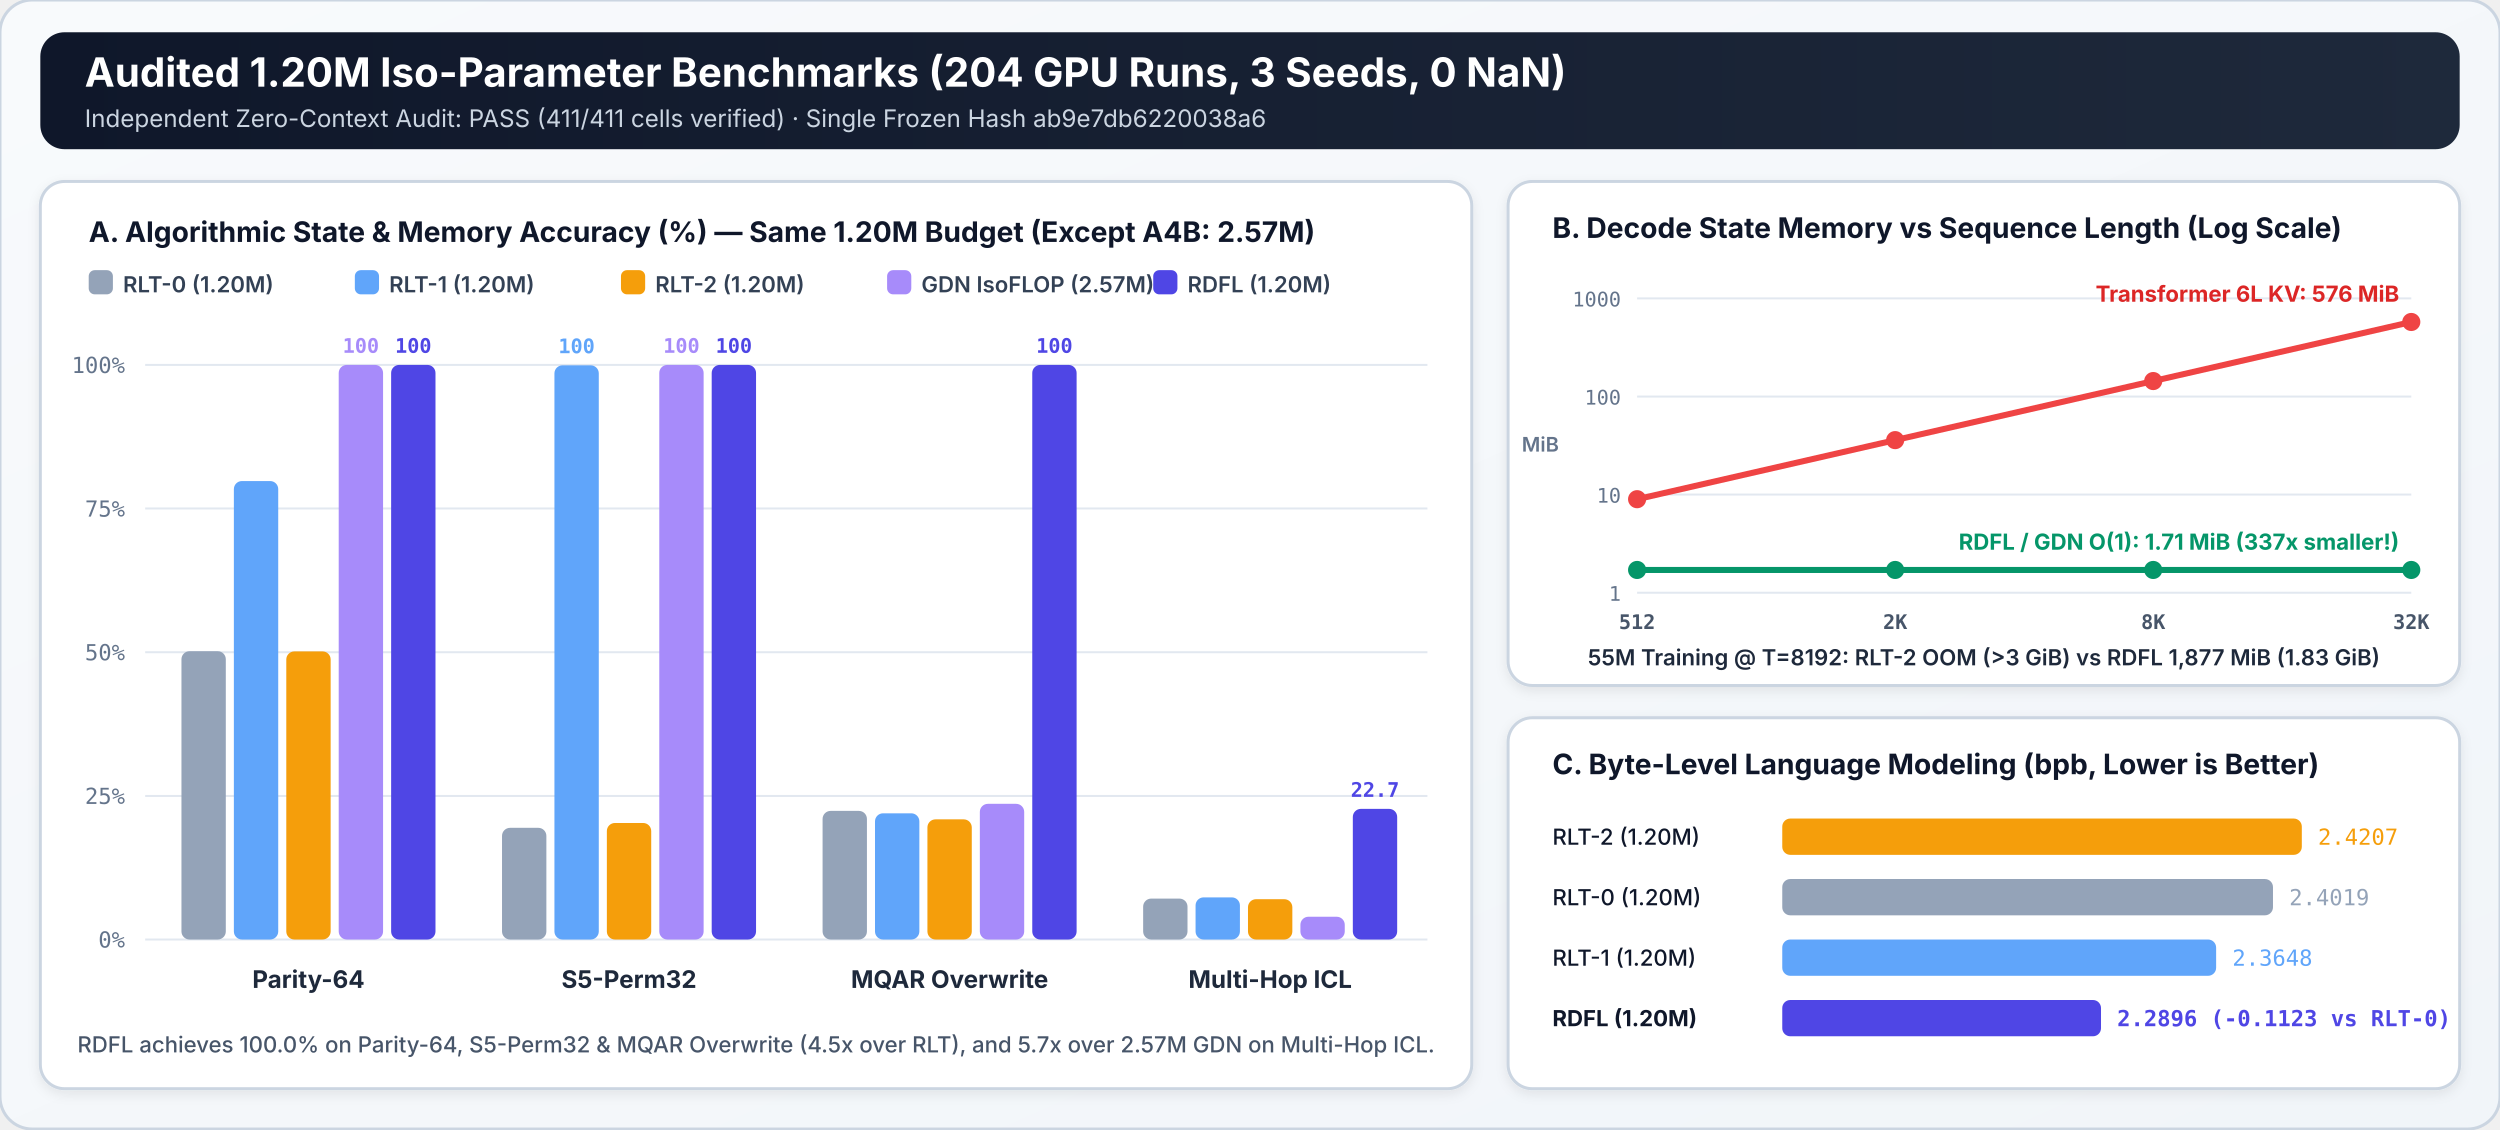
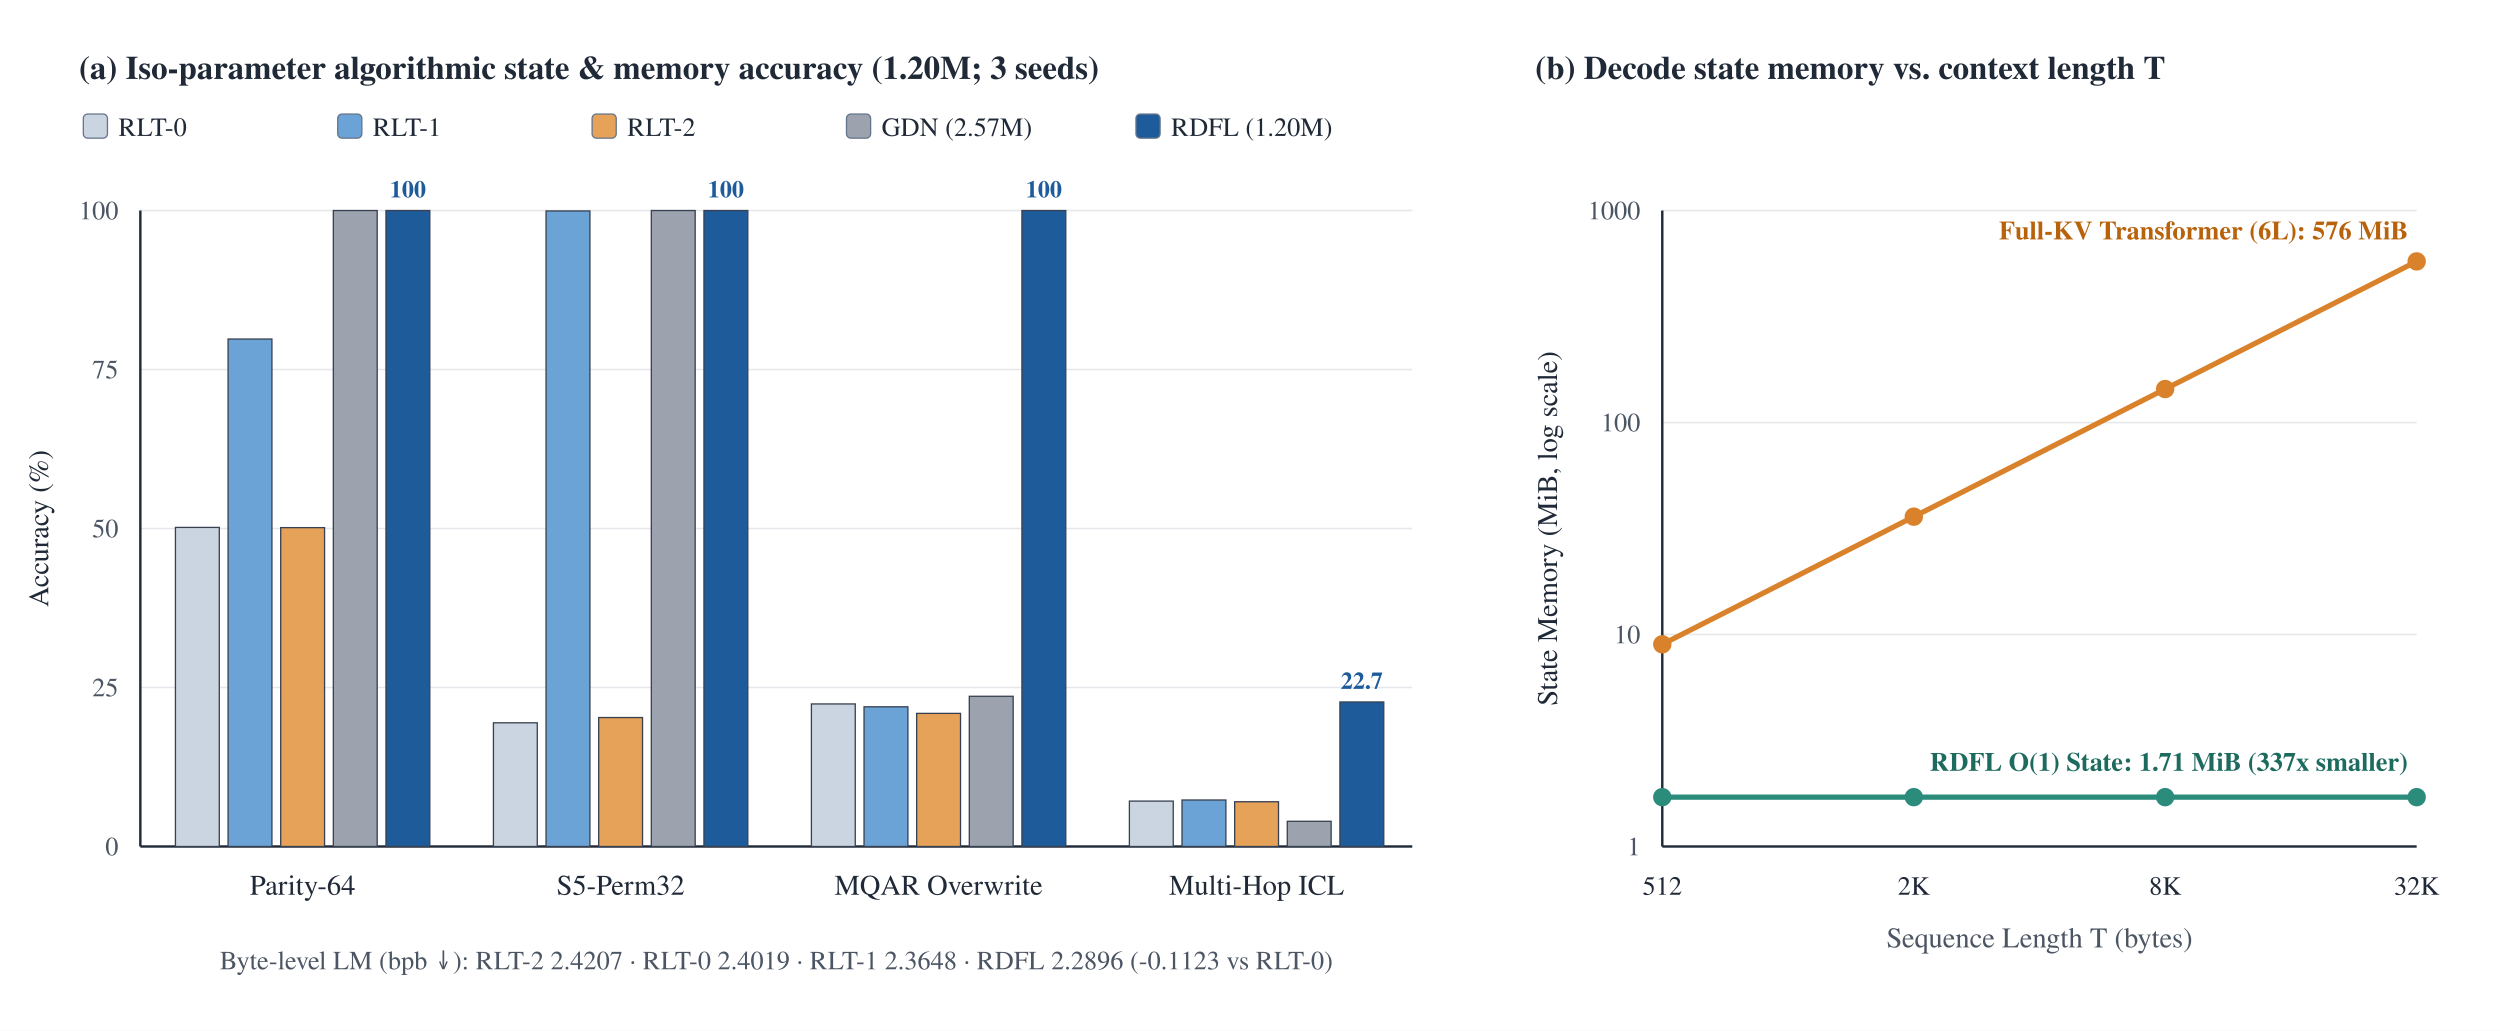
- <svg xmlns="http://www.w3.org/2000/svg" viewBox="0 0 1240 560" width="1240" height="560" role="img" aria-label="RDFL Audited 1.20M Benchmarks and O(1) Memory Scaling">
+ <svg xmlns="http://www.w3.org/2000/svg" viewBox="0 0 1140 470" width="1140" height="470" role="img" aria-label="Iso-Parameter 1.20M Benchmarks and O(1) Decode Memory Scaling">
  <defs>
-     <linearGradient id="bgGrad" x1="0%" y1="0%" x2="100%" y2="100%">
-       <stop offset="0%" stop-color="#F8FAFC" />
-       <stop offset="100%" stop-color="#F1F5F9" />
-     </linearGradient>
-     <linearGradient id="heroGrad" x1="0%" y1="0%" x2="0%" y2="100%">
-       <stop offset="0%" stop-color="#EEF2FF" />
-       <stop offset="100%" stop-color="#E0E7FF" />
-     </linearGradient>
-     <linearGradient id="darkHeader" x1="0%" y1="0%" x2="100%" y2="0%">
-       <stop offset="0%" stop-color="#0F172A" />
-       <stop offset="100%" stop-color="#1E293B" />
-     </linearGradient>
-     <filter id="shadow" x="-4%" y="-4%" width="108%" height="112%">
-       <feDropShadow dx="0" dy="2" stdDeviation="3" flood-color="#0F172A" flood-opacity="0.08" />
-     </filter>
-     <marker id="arrowSlate" viewBox="0 0 10 10" refX="8" refY="5" markerWidth="7" markerHeight="7" orient="auto-start-reverse">
-       <path d="M 0 1 L 10 5 L 0 9 z" fill="#475569" />
+     <marker id="arrGray" viewBox="0 0 10 10" refX="8.5" refY="5" markerWidth="6.5" markerHeight="6.5" orient="auto">
+       <path d="M 0 1.2 L 9.5 5 L 0 8.8 z" fill="#4B5563" />
    </marker>
-     <marker id="arrowIndigo" viewBox="0 0 10 10" refX="8" refY="5" markerWidth="7" markerHeight="7" orient="auto-start-reverse">
-       <path d="M 0 1 L 10 5 L 0 9 z" fill="#4F46E5" />
+     <marker id="arrBlue" viewBox="0 0 10 10" refX="8.5" refY="5" markerWidth="6.5" markerHeight="6.5" orient="auto">
+       <path d="M 0 1.2 L 9.5 5 L 0 8.8 z" fill="#3B82C4" />
    </marker>
-     <marker id="arrowEmerald" viewBox="0 0 10 10" refX="8" refY="5" markerWidth="7" markerHeight="7" orient="auto-start-reverse">
-       <path d="M 0 1 L 10 5 L 0 9 z" fill="#059669" />
+     <marker id="arrAmber" viewBox="0 0 10 10" refX="8.5" refY="5" markerWidth="6.5" markerHeight="6.5" orient="auto">
+       <path d="M 0 1.2 L 9.5 5 L 0 8.8 z" fill="#D9822B" />
    </marker>
-     <marker id="arrowAmber" viewBox="0 0 10 10" refX="8" refY="5" markerWidth="7" markerHeight="7" orient="auto-start-reverse">
-       <path d="M 0 1 L 10 5 L 0 9 z" fill="#D97706" />
+     <marker id="arrTeal" viewBox="0 0 10 10" refX="8.5" refY="5" markerWidth="6.5" markerHeight="6.5" orient="auto">
+       <path d="M 0 1.2 L 9.5 5 L 0 8.8 z" fill="#2C8C7C" />
    </marker>
  </defs>
-   <rect x="0" y="0" width="1240" height="560" rx="16" fill="url(#bgGrad)" stroke="#CBD5E1" stroke-width="1.5" />
-   <rect x="20" y="16" width="1200" height="58" rx="12" fill="url(#darkHeader)" />
-   <text x="42" y="43" font-family="Inter, -apple-system, BlinkMacSystemFont, 'Segoe UI', Roboto, Helvetica, Arial, sans-serif" font-size="20" font-weight="700" fill="#FFFFFF" text-anchor="start">Audited 1.20M Iso-Parameter Benchmarks (204 GPU Runs, 3 Seeds, 0 NaN)</text>
-   <text x="42" y="63" font-family="Inter, -apple-system, BlinkMacSystemFont, 'Segoe UI', Roboto, Helvetica, Arial, sans-serif" font-size="12" font-weight="400" fill="#CBD5E1" text-anchor="start">Independent Zero-Context Audit: PASS (411/411 cells verified) · Single Frozen Hash ab9e7db6220038a6</text>
-   <rect x="20" y="90" width="710" height="450" rx="12" fill="#FFFFFF" stroke="#CBD5E1" stroke-width="1.5" filter="url(#shadow)" />
-   <text x="44" y="120" font-family="Inter, -apple-system, BlinkMacSystemFont, 'Segoe UI', Roboto, Helvetica, Arial, sans-serif" font-size="14" font-weight="700" fill="#0F172A" text-anchor="start">A. Algorithmic State &amp; Memory Accuracy (%) — Same 1.20M Budget (Except A4B: 2.57M)</text>
-   <rect x="44" y="134" width="12" height="12" rx="3" fill="#94A3B8" />
-   <text x="61" y="145" font-family="Inter, -apple-system, BlinkMacSystemFont, 'Segoe UI', Roboto, Helvetica, Arial, sans-serif" font-size="11" font-weight="600" fill="#334155" text-anchor="start">RLT-0 (1.20M)</text>
-   <rect x="176" y="134" width="12" height="12" rx="3" fill="#60A5FA" />
-   <text x="193" y="145" font-family="Inter, -apple-system, BlinkMacSystemFont, 'Segoe UI', Roboto, Helvetica, Arial, sans-serif" font-size="11" font-weight="600" fill="#334155" text-anchor="start">RLT-1 (1.20M)</text>
-   <rect x="308" y="134" width="12" height="12" rx="3" fill="#F59E0B" />
-   <text x="325" y="145" font-family="Inter, -apple-system, BlinkMacSystemFont, 'Segoe UI', Roboto, Helvetica, Arial, sans-serif" font-size="11" font-weight="600" fill="#334155" text-anchor="start">RLT-2 (1.20M)</text>
-   <rect x="440" y="134" width="12" height="12" rx="3" fill="#A78BFA" />
-   <text x="457" y="145" font-family="Inter, -apple-system, BlinkMacSystemFont, 'Segoe UI', Roboto, Helvetica, Arial, sans-serif" font-size="11" font-weight="600" fill="#334155" text-anchor="start">GDN IsoFLOP (2.57M)</text>
-   <rect x="572" y="134" width="12" height="12" rx="3" fill="#4F46E5" />
-   <text x="589" y="145" font-family="Inter, -apple-system, BlinkMacSystemFont, 'Segoe UI', Roboto, Helvetica, Arial, sans-serif" font-size="11" font-weight="600" fill="#334155" text-anchor="start">RDFL (1.20M)</text>
-   <line x1="72" y1="466.0" x2="708" y2="466.0" stroke="#E2E8F0" stroke-width="1" />
-   <text x="62" y="470.0" font-family="'JetBrains Mono', 'Fira Code', ui-monospace, SFMono-Regular, Menlo, monospace" font-size="11" font-weight="500" fill="#64748B" text-anchor="end">0%</text>
-   <line x1="72" y1="394.8" x2="708" y2="394.8" stroke="#E2E8F0" stroke-width="1" />
-   <text x="62" y="398.75" font-family="'JetBrains Mono', 'Fira Code', ui-monospace, SFMono-Regular, Menlo, monospace" font-size="11" font-weight="500" fill="#64748B" text-anchor="end">25%</text>
-   <line x1="72" y1="323.5" x2="708" y2="323.5" stroke="#E2E8F0" stroke-width="1" />
-   <text x="62" y="327.5" font-family="'JetBrains Mono', 'Fira Code', ui-monospace, SFMono-Regular, Menlo, monospace" font-size="11" font-weight="500" fill="#64748B" text-anchor="end">50%</text>
-   <line x1="72" y1="252.2" x2="708" y2="252.2" stroke="#E2E8F0" stroke-width="1" />
-   <text x="62" y="256.25" font-family="'JetBrains Mono', 'Fira Code', ui-monospace, SFMono-Regular, Menlo, monospace" font-size="11" font-weight="500" fill="#64748B" text-anchor="end">75%</text>
-   <line x1="72" y1="181.0" x2="708" y2="181.0" stroke="#E2E8F0" stroke-width="1" />
-   <text x="62" y="185.0" font-family="'JetBrains Mono', 'Fira Code', ui-monospace, SFMono-Regular, Menlo, monospace" font-size="11" font-weight="500" fill="#64748B" text-anchor="end">100%</text>
-   <text x="153.0" y="490" font-family="Inter, -apple-system, BlinkMacSystemFont, 'Segoe UI', Roboto, Helvetica, Arial, sans-serif" font-size="12" font-weight="700" fill="#1E293B" text-anchor="middle">Parity-64</text>
-   <rect x="90.0" y="323.0" width="22" height="143.0" rx="4" fill="#94A3B8" />
-   <rect x="116.0" y="238.6" width="22" height="227.4" rx="4" fill="#60A5FA" />
-   <rect x="142.0" y="323.1" width="22" height="142.9" rx="4" fill="#F59E0B" />
-   <rect x="168.0" y="181.0" width="22" height="285.0" rx="4" fill="#A78BFA" />
-   <text x="179.0" y="175.0" font-family="'JetBrains Mono', 'Fira Code', ui-monospace, SFMono-Regular, Menlo, monospace" font-size="10" font-weight="700" fill="#A78BFA" text-anchor="middle">100</text>
-   <rect x="194.0" y="181.0" width="22" height="285.0" rx="4" fill="#4F46E5" />
-   <text x="205.0" y="175.0" font-family="'JetBrains Mono', 'Fira Code', ui-monospace, SFMono-Regular, Menlo, monospace" font-size="10" font-weight="700" fill="#4F46E5" text-anchor="middle">100</text>
-   <text x="312.0" y="490" font-family="Inter, -apple-system, BlinkMacSystemFont, 'Segoe UI', Roboto, Helvetica, Arial, sans-serif" font-size="12" font-weight="700" fill="#1E293B" text-anchor="middle">S5-Perm32</text>
-   <rect x="249.0" y="410.6" width="22" height="55.4" rx="4" fill="#94A3B8" />
-   <rect x="275.0" y="181.2" width="22" height="284.8" rx="4" fill="#60A5FA" />
-   <text x="286.0" y="175.2" font-family="'JetBrains Mono', 'Fira Code', ui-monospace, SFMono-Regular, Menlo, monospace" font-size="10" font-weight="700" fill="#60A5FA" text-anchor="middle">100</text>
-   <rect x="301.0" y="408.2" width="22" height="57.8" rx="4" fill="#F59E0B" />
-   <rect x="327.0" y="181.0" width="22" height="285.0" rx="4" fill="#A78BFA" />
-   <text x="338.0" y="175.0" font-family="'JetBrains Mono', 'Fira Code', ui-monospace, SFMono-Regular, Menlo, monospace" font-size="10" font-weight="700" fill="#A78BFA" text-anchor="middle">100</text>
-   <rect x="353.0" y="181.0" width="22" height="285.0" rx="4" fill="#4F46E5" />
-   <text x="364.0" y="175.0" font-family="'JetBrains Mono', 'Fira Code', ui-monospace, SFMono-Regular, Menlo, monospace" font-size="10" font-weight="700" fill="#4F46E5" text-anchor="middle">100</text>
-   <text x="471.0" y="490" font-family="Inter, -apple-system, BlinkMacSystemFont, 'Segoe UI', Roboto, Helvetica, Arial, sans-serif" font-size="12" font-weight="700" fill="#1E293B" text-anchor="middle">MQAR Overwrite</text>
-   <rect x="408.0" y="402.2" width="22" height="63.8" rx="4" fill="#94A3B8" />
-   <rect x="434.0" y="403.4" width="22" height="62.6" rx="4" fill="#60A5FA" />
-   <rect x="460.0" y="406.4" width="22" height="59.6" rx="4" fill="#F59E0B" />
-   <rect x="486.0" y="398.7" width="22" height="67.3" rx="4" fill="#A78BFA" />
-   <rect x="512.0" y="181.0" width="22" height="285.0" rx="4" fill="#4F46E5" />
-   <text x="523.0" y="175.0" font-family="'JetBrains Mono', 'Fira Code', ui-monospace, SFMono-Regular, Menlo, monospace" font-size="10" font-weight="700" fill="#4F46E5" text-anchor="middle">100</text>
-   <text x="630.0" y="490" font-family="Inter, -apple-system, BlinkMacSystemFont, 'Segoe UI', Roboto, Helvetica, Arial, sans-serif" font-size="12" font-weight="700" fill="#1E293B" text-anchor="middle">Multi-Hop ICL</text>
-   <rect x="567.0" y="445.7" width="22" height="20.3" rx="4" fill="#94A3B8" />
-   <rect x="593.0" y="445.1" width="22" height="20.9" rx="4" fill="#60A5FA" />
-   <rect x="619.0" y="446.0" width="22" height="20.0" rx="4" fill="#F59E0B" />
-   <rect x="645.0" y="454.7" width="22" height="11.3" rx="4" fill="#A78BFA" />
-   <rect x="671.0" y="401.2" width="22" height="64.8" rx="4" fill="#4F46E5" />
-   <text x="682.0" y="395.248" font-family="'JetBrains Mono', 'Fira Code', ui-monospace, SFMono-Regular, Menlo, monospace" font-size="10" font-weight="700" fill="#4F46E5" text-anchor="middle">22.7</text>
-   <text x="375" y="522" font-family="Inter, -apple-system, BlinkMacSystemFont, 'Segoe UI', Roboto, Helvetica, Arial, sans-serif" font-size="11" font-weight="500" fill="#475569" text-anchor="middle">RDFL achieves 100.0% on Parity-64, S5-Perm32 &amp; MQAR Overwrite (4.5x over RLT), and 5.7x over 2.57M GDN on Multi-Hop ICL.</text>
-   <rect x="748" y="90" width="472" height="250" rx="12" fill="#FFFFFF" stroke="#CBD5E1" stroke-width="1.5" filter="url(#shadow)" />
-   <text x="770" y="118" font-family="Inter, -apple-system, BlinkMacSystemFont, 'Segoe UI', Roboto, Helvetica, Arial, sans-serif" font-size="14" font-weight="700" fill="#0F172A" text-anchor="start">B. Decode State Memory vs Sequence Length (Log Scale)</text>
-   <line x1="812" y1="294.0" x2="1196" y2="294.0" stroke="#E2E8F0" stroke-width="1" />
-   <text x="804" y="298.0" font-family="'JetBrains Mono', 'Fira Code', ui-monospace, SFMono-Regular, Menlo, monospace" font-size="10" font-weight="500" fill="#64748B" text-anchor="end">1</text>
-   <line x1="812" y1="245.3" x2="1196" y2="245.3" stroke="#E2E8F0" stroke-width="1" />
-   <text x="804" y="249.333" font-family="'JetBrains Mono', 'Fira Code', ui-monospace, SFMono-Regular, Menlo, monospace" font-size="10" font-weight="500" fill="#64748B" text-anchor="end">10</text>
-   <line x1="812" y1="196.7" x2="1196" y2="196.7" stroke="#E2E8F0" stroke-width="1" />
-   <text x="804" y="200.667" font-family="'JetBrains Mono', 'Fira Code', ui-monospace, SFMono-Regular, Menlo, monospace" font-size="10" font-weight="500" fill="#64748B" text-anchor="end">100</text>
-   <line x1="812" y1="148.0" x2="1196" y2="148.0" stroke="#E2E8F0" stroke-width="1" />
-   <text x="804" y="152.0" font-family="'JetBrains Mono', 'Fira Code', ui-monospace, SFMono-Regular, Menlo, monospace" font-size="10" font-weight="500" fill="#64748B" text-anchor="end">1000</text>
-   <text x="764" y="224" font-family="Inter, -apple-system, BlinkMacSystemFont, 'Segoe UI', Roboto, Helvetica, Arial, sans-serif" font-size="10" font-weight="600" fill="#64748B" text-anchor="middle">MiB</text>
-   <polyline points="812.0,247.6 940.0,218.3 1068.0,189.0 1196.0,159.7" fill="none" stroke="#EF4444" stroke-width="3" />
-   <polyline points="812.0,282.7 940.0,282.7 1068.0,282.7 1196.0,282.7" fill="none" stroke="#059669" stroke-width="3" />
-   <circle cx="812.0" cy="247.6" r="4.5" fill="#EF4444" />
-   <circle cx="812.0" cy="282.7" r="4.5" fill="#059669" />
-   <text x="812.0" y="312" font-family="'JetBrains Mono', 'Fira Code', ui-monospace, SFMono-Regular, Menlo, monospace" font-size="10" font-weight="600" fill="#475569" text-anchor="middle">512</text>
-   <circle cx="940.0" cy="218.3" r="4.5" fill="#EF4444" />
-   <circle cx="940.0" cy="282.7" r="4.5" fill="#059669" />
-   <text x="940.0" y="312" font-family="'JetBrains Mono', 'Fira Code', ui-monospace, SFMono-Regular, Menlo, monospace" font-size="10" font-weight="600" fill="#475569" text-anchor="middle">2K</text>
-   <circle cx="1068.0" cy="189.0" r="4.5" fill="#EF4444" />
-   <circle cx="1068.0" cy="282.7" r="4.5" fill="#059669" />
-   <text x="1068.0" y="312" font-family="'JetBrains Mono', 'Fira Code', ui-monospace, SFMono-Regular, Menlo, monospace" font-size="10" font-weight="600" fill="#475569" text-anchor="middle">8K</text>
-   <circle cx="1196.0" cy="159.7" r="4.5" fill="#EF4444" />
-   <circle cx="1196.0" cy="282.7" r="4.5" fill="#059669" />
-   <text x="1196.0" y="312" font-family="'JetBrains Mono', 'Fira Code', ui-monospace, SFMono-Regular, Menlo, monospace" font-size="10" font-weight="600" fill="#475569" text-anchor="middle">32K</text>
-   <text x="1190.0" y="149.659" font-family="Inter, -apple-system, BlinkMacSystemFont, 'Segoe UI', Roboto, Helvetica, Arial, sans-serif" font-size="11" font-weight="700" fill="#DC2626" text-anchor="end">Transformer 6L KV: 576 MiB</text>
-   <text x="1190.0" y="272.661" font-family="Inter, -apple-system, BlinkMacSystemFont, 'Segoe UI', Roboto, Helvetica, Arial, sans-serif" font-size="11" font-weight="700" fill="#059669" text-anchor="end">RDFL / GDN O(1): 1.71 MiB (337x smaller!)</text>
-   <text x="984" y="330" font-family="Inter, -apple-system, BlinkMacSystemFont, 'Segoe UI', Roboto, Helvetica, Arial, sans-serif" font-size="11" font-weight="600" fill="#1E293B" text-anchor="middle">55M Training @ T=8192: RLT-2 OOM (&gt;3 GiB) vs RDFL 1,877 MiB (1.83 GiB)</text>
-   <rect x="748" y="356" width="472" height="184" rx="12" fill="#FFFFFF" stroke="#CBD5E1" stroke-width="1.5" filter="url(#shadow)" />
-   <text x="770" y="384" font-family="Inter, -apple-system, BlinkMacSystemFont, 'Segoe UI', Roboto, Helvetica, Arial, sans-serif" font-size="14" font-weight="700" fill="#0F172A" text-anchor="start">C. Byte-Level Language Modeling (bpb, Lower is Better)</text>
-   <text x="770" y="419" font-family="Inter, -apple-system, BlinkMacSystemFont, 'Segoe UI', Roboto, Helvetica, Arial, sans-serif" font-size="11" font-weight="500" fill="#0F172A" text-anchor="start">RLT-2 (1.20M)</text>
-   <rect x="884" y="406" width="257.7" height="18" rx="4" fill="#F59E0B" />
-   <text x="1149.732" y="419" font-family="'JetBrains Mono', 'Fira Code', ui-monospace, SFMono-Regular, Menlo, monospace" font-size="11" font-weight="500" fill="#F59E0B" text-anchor="start">2.4207</text>
-   <text x="770" y="449" font-family="Inter, -apple-system, BlinkMacSystemFont, 'Segoe UI', Roboto, Helvetica, Arial, sans-serif" font-size="11" font-weight="500" fill="#0F172A" text-anchor="start">RLT-0 (1.20M)</text>
-   <rect x="884" y="436" width="243.4" height="18" rx="4" fill="#94A3B8" />
-   <text x="1135.444" y="449" font-family="'JetBrains Mono', 'Fira Code', ui-monospace, SFMono-Regular, Menlo, monospace" font-size="11" font-weight="500" fill="#94A3B8" text-anchor="start">2.4019</text>
-   <text x="770" y="479" font-family="Inter, -apple-system, BlinkMacSystemFont, 'Segoe UI', Roboto, Helvetica, Arial, sans-serif" font-size="11" font-weight="500" fill="#0F172A" text-anchor="start">RLT-1 (1.20M)</text>
-   <rect x="884" y="466" width="215.2" height="18" rx="4" fill="#60A5FA" />
-   <text x="1107.248" y="479" font-family="'JetBrains Mono', 'Fira Code', ui-monospace, SFMono-Regular, Menlo, monospace" font-size="11" font-weight="500" fill="#60A5FA" text-anchor="start">2.3648</text>
-   <text x="770" y="509" font-family="Inter, -apple-system, BlinkMacSystemFont, 'Segoe UI', Roboto, Helvetica, Arial, sans-serif" font-size="11" font-weight="700" fill="#0F172A" text-anchor="start">RDFL (1.20M)</text>
-   <rect x="884" y="496" width="158.1" height="18" rx="4" fill="#4F46E5" />
-   <text x="1050.096" y="509" font-family="'JetBrains Mono', 'Fira Code', ui-monospace, SFMono-Regular, Menlo, monospace" font-size="11" font-weight="700" fill="#4F46E5" text-anchor="start">2.2896  (-0.1123 vs RLT-0)</text>
+   <rect x="0" y="0" width="1140" height="470" fill="#FFFFFF" />
+   <text x="36" y="36" font-family="'CMU Serif', 'STIX Two Text', 'Nimbus Roman', 'Liberation Serif', Georgia, serif" font-size="15" font-weight="700" fill="#1F2937" text-anchor="start">(a) Iso-parameter algorithmic state &amp; memory accuracy (1.20M; 3 seeds)</text>
+   <rect x="38" y="52" width="11" height="11" rx="2" fill="#CBD5E1" stroke="#64748B" stroke-width="0.6" />
+   <text x="54" y="62" font-family="'CMU Serif', 'STIX Two Text', 'Nimbus Roman', 'Liberation Serif', Georgia, serif" font-size="12" font-weight="400" fill="#1F2937" text-anchor="start">RLT-0</text>
+   <rect x="154" y="52" width="11" height="11" rx="2" fill="#6BA3D6" stroke="#64748B" stroke-width="0.6" />
+   <text x="170" y="62" font-family="'CMU Serif', 'STIX Two Text', 'Nimbus Roman', 'Liberation Serif', Georgia, serif" font-size="12" font-weight="400" fill="#1F2937" text-anchor="start">RLT-1</text>
+   <rect x="270" y="52" width="11" height="11" rx="2" fill="#E6A259" stroke="#64748B" stroke-width="0.6" />
+   <text x="286" y="62" font-family="'CMU Serif', 'STIX Two Text', 'Nimbus Roman', 'Liberation Serif', Georgia, serif" font-size="12" font-weight="400" fill="#1F2937" text-anchor="start">RLT-2</text>
+   <rect x="386" y="52" width="11" height="11" rx="2" fill="#9CA3AF" stroke="#64748B" stroke-width="0.6" />
+   <text x="402" y="62" font-family="'CMU Serif', 'STIX Two Text', 'Nimbus Roman', 'Liberation Serif', Georgia, serif" font-size="12" font-weight="400" fill="#1F2937" text-anchor="start">GDN (2.57M)</text>
+   <rect x="518" y="52" width="11" height="11" rx="2" fill="#1E5B9A" stroke="#64748B" stroke-width="0.6" />
+   <text x="534" y="62" font-family="'CMU Serif', 'STIX Two Text', 'Nimbus Roman', 'Liberation Serif', Georgia, serif" font-size="12" font-weight="400" fill="#1F2937" text-anchor="start">RDFL (1.20M)</text>
+   <line x1="64" y1="386.0" x2="644" y2="386.0" stroke="#1F2937" stroke-width="1.1" />
+   <text x="54" y="390.0" font-family="'CMU Serif', 'STIX Two Text', 'Nimbus Roman', 'Liberation Serif', Georgia, serif" font-size="12" font-weight="400" fill="#4B5563" text-anchor="end">0</text>
+   <line x1="64" y1="313.5" x2="644" y2="313.5" stroke="#E5E7EB" stroke-width="0.7" />
+   <text x="54" y="317.5" font-family="'CMU Serif', 'STIX Two Text', 'Nimbus Roman', 'Liberation Serif', Georgia, serif" font-size="12" font-weight="400" fill="#4B5563" text-anchor="end">25</text>
+   <line x1="64" y1="241.0" x2="644" y2="241.0" stroke="#E5E7EB" stroke-width="0.7" />
+   <text x="54" y="245.0" font-family="'CMU Serif', 'STIX Two Text', 'Nimbus Roman', 'Liberation Serif', Georgia, serif" font-size="12" font-weight="400" fill="#4B5563" text-anchor="end">50</text>
+   <line x1="64" y1="168.5" x2="644" y2="168.5" stroke="#E5E7EB" stroke-width="0.7" />
+   <text x="54" y="172.5" font-family="'CMU Serif', 'STIX Two Text', 'Nimbus Roman', 'Liberation Serif', Georgia, serif" font-size="12" font-weight="400" fill="#4B5563" text-anchor="end">75</text>
+   <line x1="64" y1="96.0" x2="644" y2="96.0" stroke="#E5E7EB" stroke-width="0.7" />
+   <text x="54" y="100.0" font-family="'CMU Serif', 'STIX Two Text', 'Nimbus Roman', 'Liberation Serif', Georgia, serif" font-size="12" font-weight="400" fill="#4B5563" text-anchor="end">100</text>
+   <line x1="64" y1="96" x2="64" y2="386" stroke="#1F2937" stroke-width="1.1" />
+   <text x="22" y="241" font-family="'CMU Serif', 'STIX Two Text', 'Nimbus Roman', 'Liberation Serif', Georgia, serif" font-size="13" fill="#1F2937" text-anchor="middle" transform="rotate(-90 22 241)">Accuracy (%)</text>
+   <text x="138.0" y="408" font-family="'CMU Serif', 'STIX Two Text', 'Nimbus Roman', 'Liberation Serif', Georgia, serif" font-size="13" font-weight="400" fill="#1F2937" text-anchor="middle">Parity-64</text>
+   <rect x="80.0" y="240.5" width="20" height="145.5" fill="#CBD5E1" stroke="#374151" stroke-width="0.6" />
+   <rect x="104.0" y="154.6" width="20" height="231.4" fill="#6BA3D6" stroke="#374151" stroke-width="0.6" />
+   <rect x="128.0" y="240.6" width="20" height="145.4" fill="#E6A259" stroke="#374151" stroke-width="0.6" />
+   <rect x="152.0" y="96.0" width="20" height="290.0" fill="#9CA3AF" stroke="#374151" stroke-width="0.6" />
+   <rect x="176.0" y="96.0" width="20" height="290.0" fill="#1E5B9A" stroke="#374151" stroke-width="0.6" />
+   <text x="186.0" y="90.0" font-family="'CMU Serif', 'STIX Two Text', 'Nimbus Roman', 'Liberation Serif', Georgia, serif" font-size="11" font-weight="700" fill="#1E5B9A" text-anchor="middle">100</text>
+   <text x="283.0" y="408" font-family="'CMU Serif', 'STIX Two Text', 'Nimbus Roman', 'Liberation Serif', Georgia, serif" font-size="13" font-weight="400" fill="#1F2937" text-anchor="middle">S5-Perm32</text>
+   <rect x="225.0" y="329.6" width="20" height="56.4" fill="#CBD5E1" stroke="#374151" stroke-width="0.6" />
+   <rect x="249.0" y="96.2" width="20" height="289.8" fill="#6BA3D6" stroke="#374151" stroke-width="0.6" />
+   <rect x="273.0" y="327.2" width="20" height="58.8" fill="#E6A259" stroke="#374151" stroke-width="0.6" />
+   <rect x="297.0" y="96.0" width="20" height="290.0" fill="#9CA3AF" stroke="#374151" stroke-width="0.6" />
+   <rect x="321.0" y="96.0" width="20" height="290.0" fill="#1E5B9A" stroke="#374151" stroke-width="0.6" />
+   <text x="331.0" y="90.0" font-family="'CMU Serif', 'STIX Two Text', 'Nimbus Roman', 'Liberation Serif', Georgia, serif" font-size="11" font-weight="700" fill="#1E5B9A" text-anchor="middle">100</text>
+   <text x="428.0" y="408" font-family="'CMU Serif', 'STIX Two Text', 'Nimbus Roman', 'Liberation Serif', Georgia, serif" font-size="13" font-weight="400" fill="#1F2937" text-anchor="middle">MQAR Overwrite</text>
+   <rect x="370.0" y="321.0" width="20" height="65.0" fill="#CBD5E1" stroke="#374151" stroke-width="0.6" />
+   <rect x="394.0" y="322.3" width="20" height="63.7" fill="#6BA3D6" stroke="#374151" stroke-width="0.6" />
+   <rect x="418.0" y="325.3" width="20" height="60.7" fill="#E6A259" stroke="#374151" stroke-width="0.6" />
+   <rect x="442.0" y="317.5" width="20" height="68.5" fill="#9CA3AF" stroke="#374151" stroke-width="0.6" />
+   <rect x="466.0" y="96.0" width="20" height="290.0" fill="#1E5B9A" stroke="#374151" stroke-width="0.6" />
+   <text x="476.0" y="90.0" font-family="'CMU Serif', 'STIX Two Text', 'Nimbus Roman', 'Liberation Serif', Georgia, serif" font-size="11" font-weight="700" fill="#1E5B9A" text-anchor="middle">100</text>
+   <text x="573.0" y="408" font-family="'CMU Serif', 'STIX Two Text', 'Nimbus Roman', 'Liberation Serif', Georgia, serif" font-size="13" font-weight="400" fill="#1F2937" text-anchor="middle">Multi-Hop ICL</text>
+   <rect x="515.0" y="365.3" width="20" height="20.7" fill="#CBD5E1" stroke="#374151" stroke-width="0.6" />
+   <rect x="539.0" y="364.8" width="20" height="21.2" fill="#6BA3D6" stroke="#374151" stroke-width="0.6" />
+   <rect x="563.0" y="365.6" width="20" height="20.4" fill="#E6A259" stroke="#374151" stroke-width="0.6" />
+   <rect x="587.0" y="374.5" width="20" height="11.5" fill="#9CA3AF" stroke="#374151" stroke-width="0.6" />
+   <rect x="611.0" y="320.1" width="20" height="65.9" fill="#1E5B9A" stroke="#374151" stroke-width="0.6" />
+   <text x="621.0" y="314.112" font-family="'CMU Serif', 'STIX Two Text', 'Nimbus Roman', 'Liberation Serif', Georgia, serif" font-size="11" font-weight="700" fill="#1E5B9A" text-anchor="middle">22.7</text>
+   <text x="354" y="442" font-family="'CMU Serif', 'STIX Two Text', 'Nimbus Roman', 'Liberation Serif', Georgia, serif" font-size="12" font-weight="400" fill="#4B5563" text-anchor="middle">Byte-level LM (bpb ↓):  RLT-2 2.4207 · RLT-0 2.4019 · RLT-1 2.3648 · RDFL 2.2896 (-0.1123 vs RLT-0)</text>
+   <text x="700" y="36" font-family="'CMU Serif', 'STIX Two Text', 'Nimbus Roman', 'Liberation Serif', Georgia, serif" font-size="15" font-weight="700" fill="#1F2937" text-anchor="start">(b) Decode state memory vs. context length T</text>
+   <line x1="758" y1="386.0" x2="1102" y2="386.0" stroke="#1F2937" stroke-width="1.1" />
+   <text x="748" y="390.0" font-family="'CMU Serif', 'STIX Two Text', 'Nimbus Roman', 'Liberation Serif', Georgia, serif" font-size="12" font-weight="400" fill="#4B5563" text-anchor="end">1</text>
+   <line x1="758" y1="289.3" x2="1102" y2="289.3" stroke="#E5E7EB" stroke-width="0.7" />
+   <text x="748" y="293.333" font-family="'CMU Serif', 'STIX Two Text', 'Nimbus Roman', 'Liberation Serif', Georgia, serif" font-size="12" font-weight="400" fill="#4B5563" text-anchor="end">10</text>
+   <line x1="758" y1="192.7" x2="1102" y2="192.7" stroke="#E5E7EB" stroke-width="0.7" />
+   <text x="748" y="196.667" font-family="'CMU Serif', 'STIX Two Text', 'Nimbus Roman', 'Liberation Serif', Georgia, serif" font-size="12" font-weight="400" fill="#4B5563" text-anchor="end">100</text>
+   <line x1="758" y1="96.0" x2="1102" y2="96.0" stroke="#E5E7EB" stroke-width="0.7" />
+   <text x="748" y="100.0" font-family="'CMU Serif', 'STIX Two Text', 'Nimbus Roman', 'Liberation Serif', Georgia, serif" font-size="12" font-weight="400" fill="#4B5563" text-anchor="end">1000</text>
+   <line x1="758" y1="96" x2="758" y2="386" stroke="#1F2937" stroke-width="1.1" />
+   <text x="710" y="241" font-family="'CMU Serif', 'STIX Two Text', 'Nimbus Roman', 'Liberation Serif', Georgia, serif" font-size="13" fill="#1F2937" text-anchor="middle" transform="rotate(-90 710 241)">State Memory (MiB, log scale)</text>
+   <polyline points="758.0,293.8 872.7,235.6 987.3,177.4 1102.0,119.2" fill="none" stroke="#D9822B" stroke-width="2.4" />
+   <polyline points="758.0,363.5 872.7,363.5 987.3,363.5 1102.0,363.5" fill="none" stroke="#2C8C7C" stroke-width="2.4" />
+   <circle cx="758.0" cy="293.8" r="4.2" fill="#D9822B" />
+   <circle cx="758.0" cy="363.5" r="4.2" fill="#2C8C7C" />
+   <text x="758.0" y="408" font-family="'CMU Serif', 'STIX Two Text', 'Nimbus Roman', 'Liberation Serif', Georgia, serif" font-size="12" font-weight="400" fill="#1F2937" text-anchor="middle">512</text>
+   <circle cx="872.7" cy="235.6" r="4.2" fill="#D9822B" />
+   <circle cx="872.7" cy="363.5" r="4.2" fill="#2C8C7C" />
+   <text x="872.667" y="408" font-family="'CMU Serif', 'STIX Two Text', 'Nimbus Roman', 'Liberation Serif', Georgia, serif" font-size="12" font-weight="400" fill="#1F2937" text-anchor="middle">2K</text>
+   <circle cx="987.3" cy="177.4" r="4.2" fill="#D9822B" />
+   <circle cx="987.3" cy="363.5" r="4.2" fill="#2C8C7C" />
+   <text x="987.333" y="408" font-family="'CMU Serif', 'STIX Two Text', 'Nimbus Roman', 'Liberation Serif', Georgia, serif" font-size="12" font-weight="400" fill="#1F2937" text-anchor="middle">8K</text>
+   <circle cx="1102.0" cy="119.2" r="4.2" fill="#D9822B" />
+   <circle cx="1102.0" cy="363.5" r="4.2" fill="#2C8C7C" />
+   <text x="1102.0" y="408" font-family="'CMU Serif', 'STIX Two Text', 'Nimbus Roman', 'Liberation Serif', Georgia, serif" font-size="12" font-weight="400" fill="#1F2937" text-anchor="middle">32K</text>
+   <text x="930.0" y="432" font-family="'CMU Serif', 'STIX Two Text', 'Nimbus Roman', 'Liberation Serif', Georgia, serif" font-size="13" font-weight="400" fill="#4B5563" text-anchor="middle">Sequence Length T (bytes)</text>
+   <text x="1098.0" y="109.159" font-family="'CMU Serif', 'STIX Two Text', 'Nimbus Roman', 'Liberation Serif', Georgia, serif" font-size="12" font-weight="700" fill="#B8620B" text-anchor="end">Full-KV Transformer (6L): 576 MiB</text>
+   <text x="1098.0" y="351.477" font-family="'CMU Serif', 'STIX Two Text', 'Nimbus Roman', 'Liberation Serif', Georgia, serif" font-size="12" font-weight="700" fill="#1D6B5E" text-anchor="end">RDFL O(1) State: 1.71 MiB (337x smaller)</text>
</svg>
